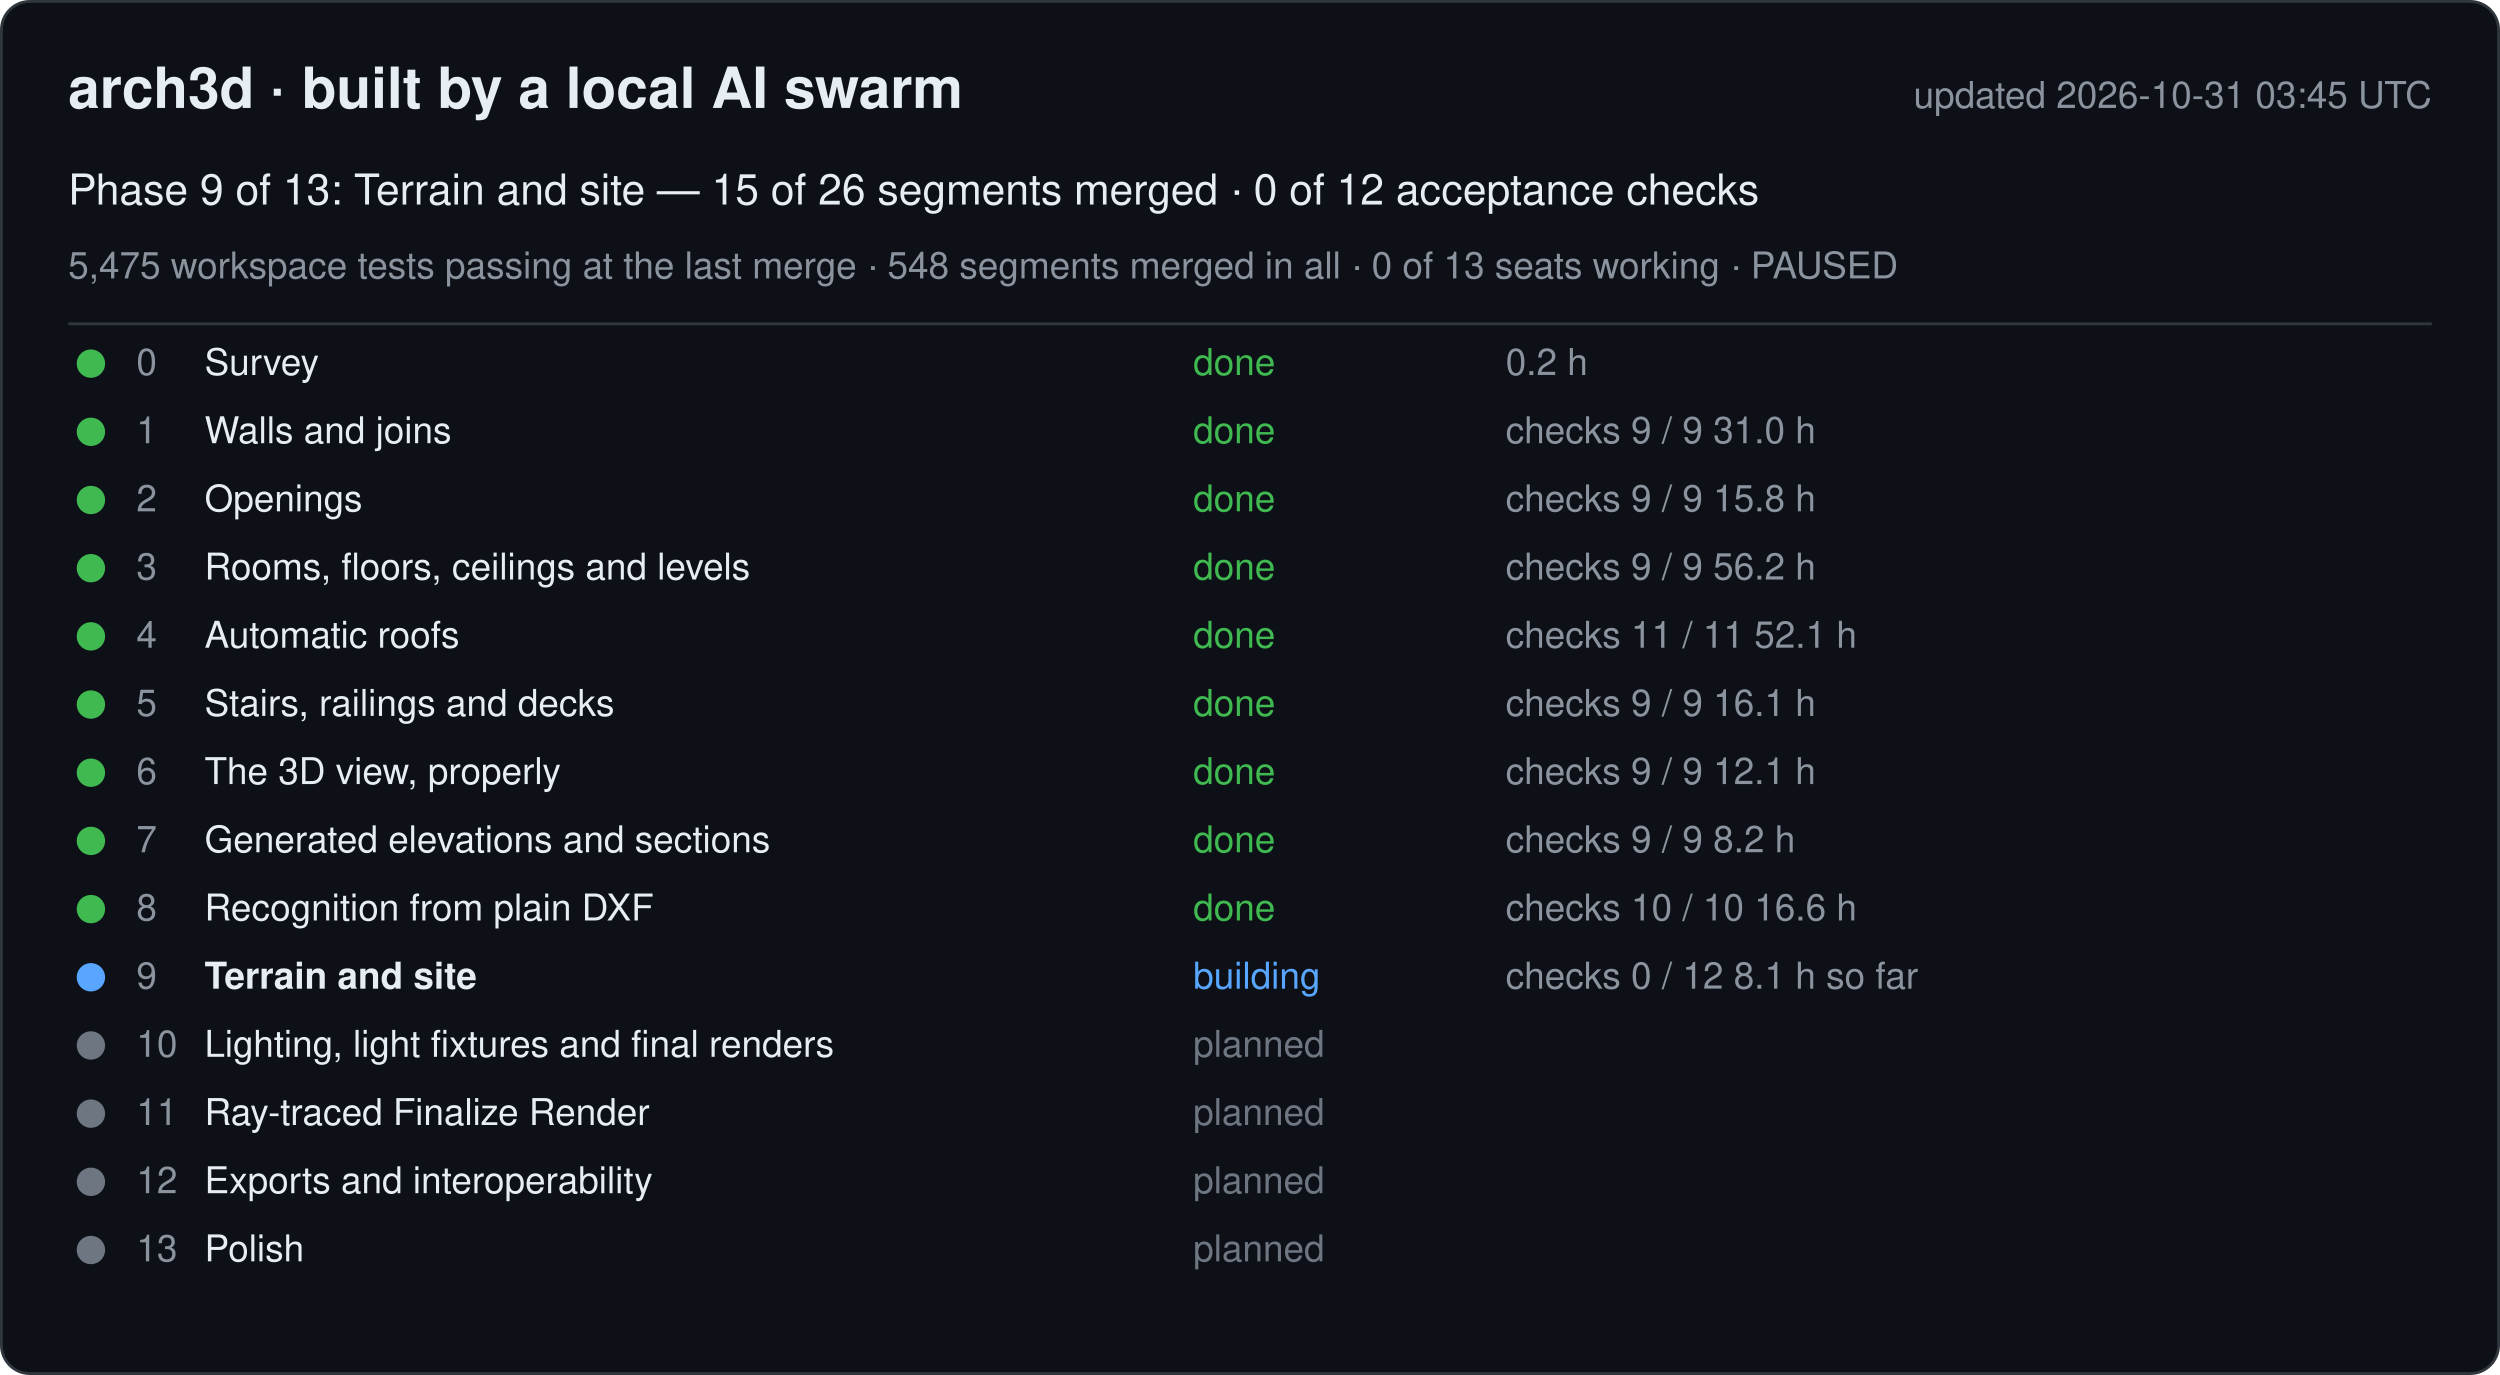
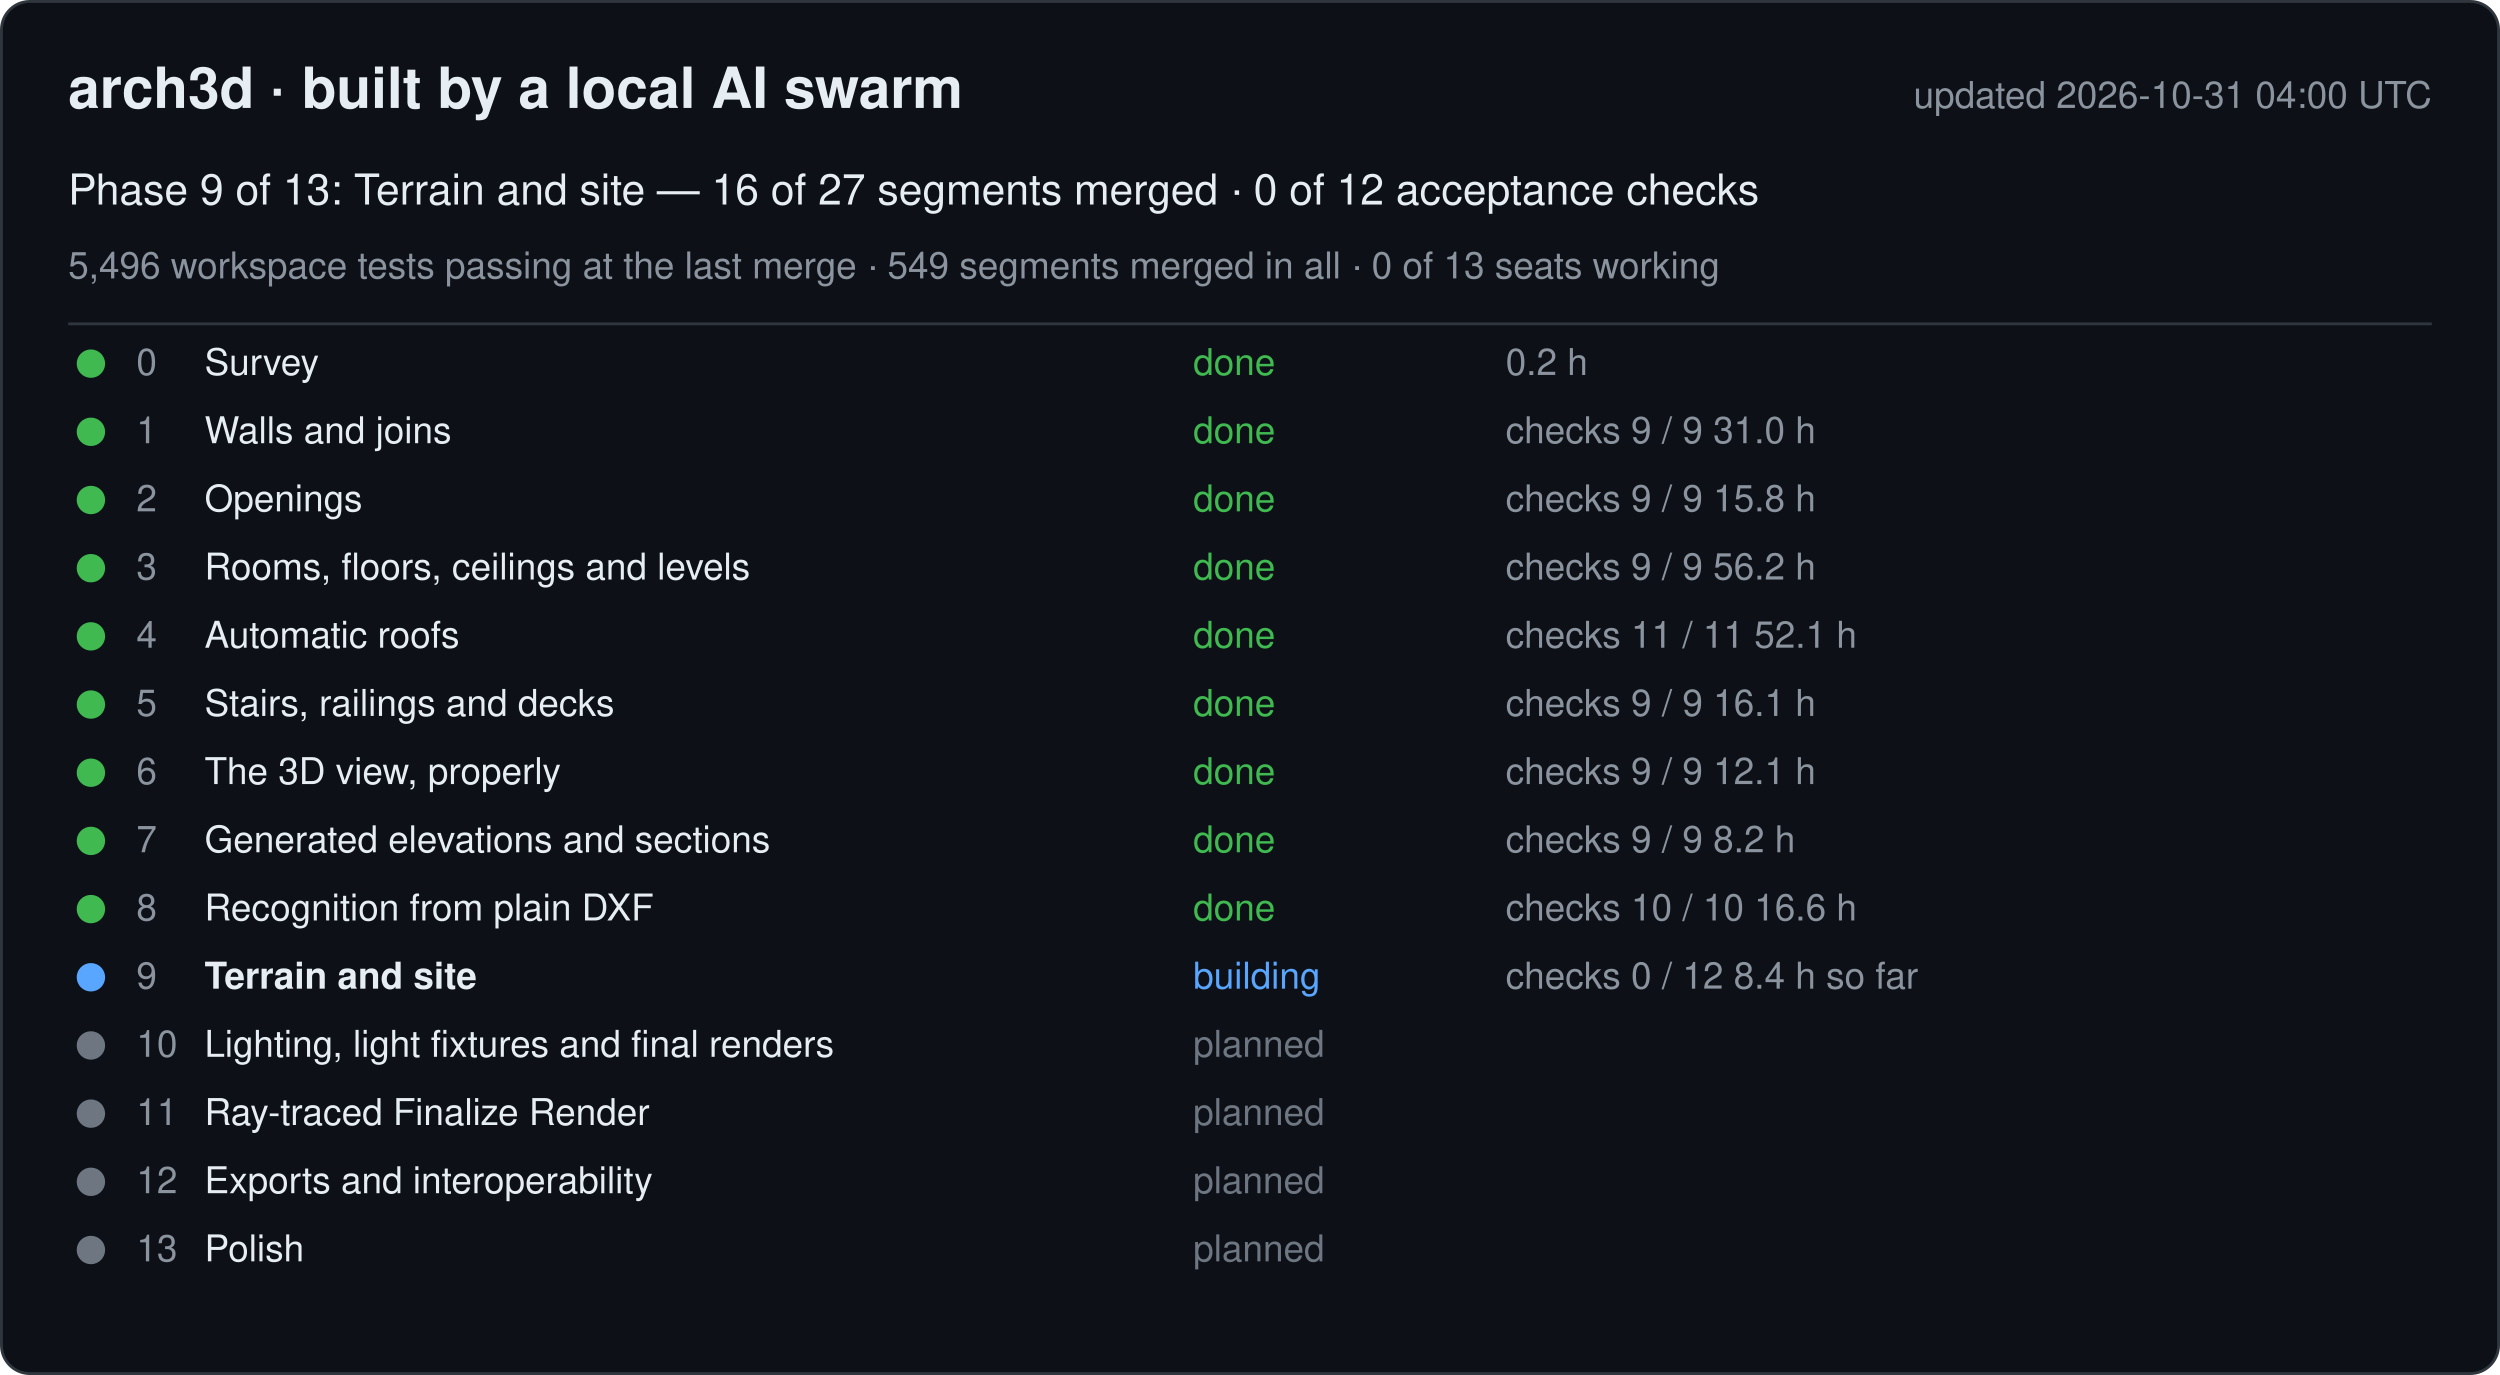
<svg xmlns="http://www.w3.org/2000/svg" width="880" height="484" viewBox="0 0 880 484" font-family="-apple-system, Segoe UI, Helvetica, Arial, sans-serif">
  <rect x="0.5" y="0.5" width="879" height="483" rx="10" fill="#0d1117" stroke="#30363d" />
  <text x="24" y="38" font-size="20" font-weight="600" fill="#e6edf3">arch3d · built by a local AI swarm</text>
-   <text x="856" y="38" font-size="13" fill="#8b949e" text-anchor="end">updated 2026-10-31 03:45 UTC</text>
-   <text x="24" y="72" font-size="15" fill="#e6edf3">Phase 9 of 13: Terrain and site — 15 of 26 segments merged · 0 of 12 acceptance checks</text>
-   <text x="24" y="98" font-size="13" fill="#8b949e">5,475 workspace tests passing at the last merge · 548 segments merged in all · 0 of 13 seats working · PAUSED</text>
+   <text x="856" y="38" font-size="13" fill="#8b949e" text-anchor="end">updated 2026-10-31 04:00 UTC</text>
+   <text x="24" y="72" font-size="15" fill="#e6edf3">Phase 9 of 13: Terrain and site — 16 of 27 segments merged · 0 of 12 acceptance checks</text>
+   <text x="24" y="98" font-size="13" fill="#8b949e">5,496 workspace tests passing at the last merge · 549 segments merged in all · 0 of 13 seats working</text>
  <line x1="24" y1="114" x2="856" y2="114" stroke="#30363d" />
  <g data-phase="0">
    <circle cx="32" cy="128" r="5" fill="#3fb950" />
    <text x="48" y="132" font-size="13" fill="#8b949e">0</text>
    <text x="72" y="132" font-size="13" fill="#e6edf3">Survey</text>
    <text x="420" y="132" font-size="13" fill="#3fb950">done</text>
    <text x="530" y="132" font-size="13" fill="#8b949e">0.2 h</text>
  </g>
  <g data-phase="1">
    <circle cx="32" cy="152" r="5" fill="#3fb950" />
    <text x="48" y="156" font-size="13" fill="#8b949e">1</text>
    <text x="72" y="156" font-size="13" fill="#e6edf3">Walls and joins</text>
    <text x="420" y="156" font-size="13" fill="#3fb950">done</text>
    <text x="530" y="156" font-size="13" fill="#8b949e">checks 9 / 9   31.0 h</text>
  </g>
  <g data-phase="2">
    <circle cx="32" cy="176" r="5" fill="#3fb950" />
    <text x="48" y="180" font-size="13" fill="#8b949e">2</text>
    <text x="72" y="180" font-size="13" fill="#e6edf3">Openings</text>
    <text x="420" y="180" font-size="13" fill="#3fb950">done</text>
    <text x="530" y="180" font-size="13" fill="#8b949e">checks 9 / 9   15.8 h</text>
  </g>
  <g data-phase="3">
    <circle cx="32" cy="200" r="5" fill="#3fb950" />
    <text x="48" y="204" font-size="13" fill="#8b949e">3</text>
    <text x="72" y="204" font-size="13" fill="#e6edf3">Rooms, floors, ceilings and levels</text>
    <text x="420" y="204" font-size="13" fill="#3fb950">done</text>
    <text x="530" y="204" font-size="13" fill="#8b949e">checks 9 / 9   56.2 h</text>
  </g>
  <g data-phase="4">
    <circle cx="32" cy="224" r="5" fill="#3fb950" />
    <text x="48" y="228" font-size="13" fill="#8b949e">4</text>
    <text x="72" y="228" font-size="13" fill="#e6edf3">Automatic roofs</text>
    <text x="420" y="228" font-size="13" fill="#3fb950">done</text>
    <text x="530" y="228" font-size="13" fill="#8b949e">checks 11 / 11   52.1 h</text>
  </g>
  <g data-phase="5">
    <circle cx="32" cy="248" r="5" fill="#3fb950" />
    <text x="48" y="252" font-size="13" fill="#8b949e">5</text>
    <text x="72" y="252" font-size="13" fill="#e6edf3">Stairs, railings and decks</text>
    <text x="420" y="252" font-size="13" fill="#3fb950">done</text>
    <text x="530" y="252" font-size="13" fill="#8b949e">checks 9 / 9   16.1 h</text>
  </g>
  <g data-phase="6">
    <circle cx="32" cy="272" r="5" fill="#3fb950" />
    <text x="48" y="276" font-size="13" fill="#8b949e">6</text>
    <text x="72" y="276" font-size="13" fill="#e6edf3">The 3D view, properly</text>
    <text x="420" y="276" font-size="13" fill="#3fb950">done</text>
    <text x="530" y="276" font-size="13" fill="#8b949e">checks 9 / 9   12.1 h</text>
  </g>
  <g data-phase="7">
    <circle cx="32" cy="296" r="5" fill="#3fb950" />
    <text x="48" y="300" font-size="13" fill="#8b949e">7</text>
    <text x="72" y="300" font-size="13" fill="#e6edf3">Generated elevations and sections</text>
    <text x="420" y="300" font-size="13" fill="#3fb950">done</text>
    <text x="530" y="300" font-size="13" fill="#8b949e">checks 9 / 9   8.2 h</text>
  </g>
  <g data-phase="8">
    <circle cx="32" cy="320" r="5" fill="#3fb950" />
    <text x="48" y="324" font-size="13" fill="#8b949e">8</text>
    <text x="72" y="324" font-size="13" fill="#e6edf3">Recognition from plain DXF</text>
    <text x="420" y="324" font-size="13" fill="#3fb950">done</text>
    <text x="530" y="324" font-size="13" fill="#8b949e">checks 10 / 10   16.6 h</text>
  </g>
  <g data-phase="9">
    <circle cx="32" cy="344" r="5" fill="#58a6ff" />
    <text x="48" y="348" font-size="13" fill="#8b949e">9</text>
    <text x="72" y="348" font-size="13" fill="#e6edf3" font-weight="600">Terrain and site</text>
    <text x="420" y="348" font-size="13" fill="#58a6ff">building</text>
-     <text x="530" y="348" font-size="13" fill="#8b949e">checks 0 / 12   8.1 h so far</text>
+     <text x="530" y="348" font-size="13" fill="#8b949e">checks 0 / 12   8.4 h so far</text>
  </g>
  <g data-phase="10">
    <circle cx="32" cy="368" r="5" fill="#6e7681" />
    <text x="48" y="372" font-size="13" fill="#8b949e">10</text>
    <text x="72" y="372" font-size="13" fill="#e6edf3">Lighting, light fixtures and final renders</text>
    <text x="420" y="372" font-size="13" fill="#6e7681">planned</text>
    <text x="530" y="372" font-size="13" fill="#8b949e" />
  </g>
  <g data-phase="11">
    <circle cx="32" cy="392" r="5" fill="#6e7681" />
    <text x="48" y="396" font-size="13" fill="#8b949e">11</text>
    <text x="72" y="396" font-size="13" fill="#e6edf3">Ray-traced Finalize Render</text>
    <text x="420" y="396" font-size="13" fill="#6e7681">planned</text>
    <text x="530" y="396" font-size="13" fill="#8b949e" />
  </g>
  <g data-phase="12">
    <circle cx="32" cy="416" r="5" fill="#6e7681" />
    <text x="48" y="420" font-size="13" fill="#8b949e">12</text>
    <text x="72" y="420" font-size="13" fill="#e6edf3">Exports and interoperability</text>
    <text x="420" y="420" font-size="13" fill="#6e7681">planned</text>
    <text x="530" y="420" font-size="13" fill="#8b949e" />
  </g>
  <g data-phase="13">
    <circle cx="32" cy="440" r="5" fill="#6e7681" />
    <text x="48" y="444" font-size="13" fill="#8b949e">13</text>
    <text x="72" y="444" font-size="13" fill="#e6edf3">Polish</text>
    <text x="420" y="444" font-size="13" fill="#6e7681">planned</text>
    <text x="530" y="444" font-size="13" fill="#8b949e" />
  </g>
</svg>
